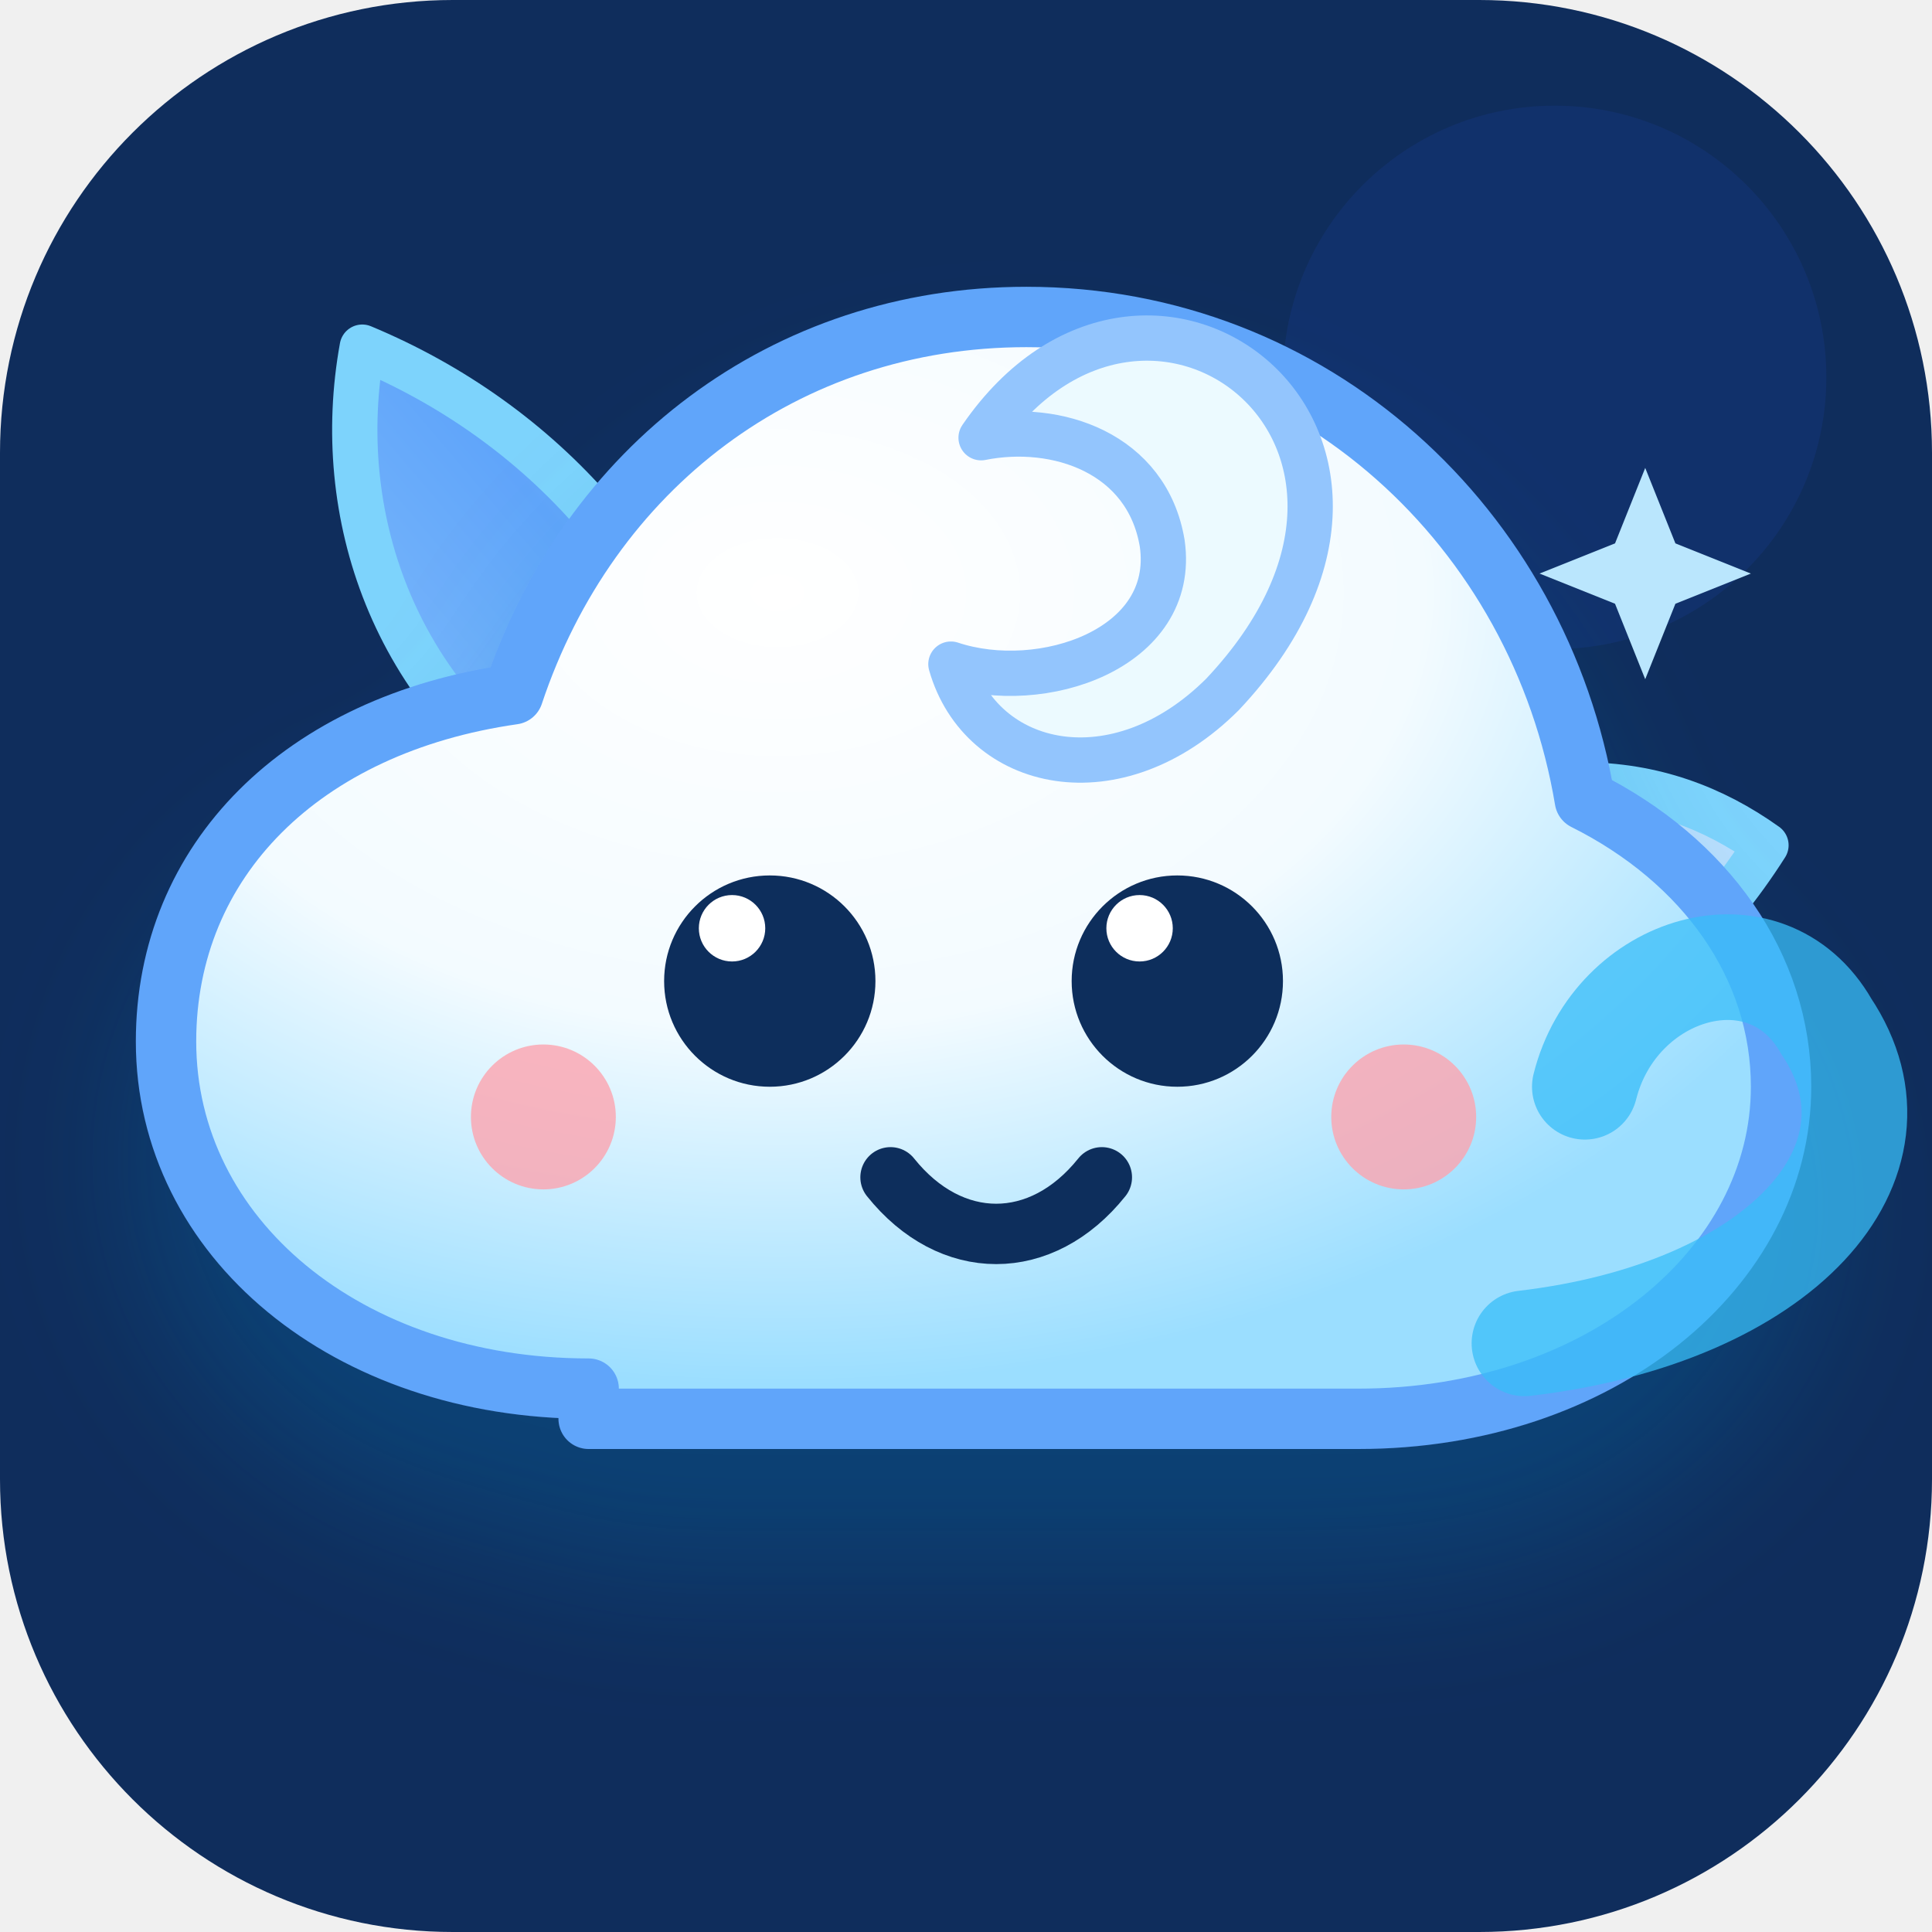
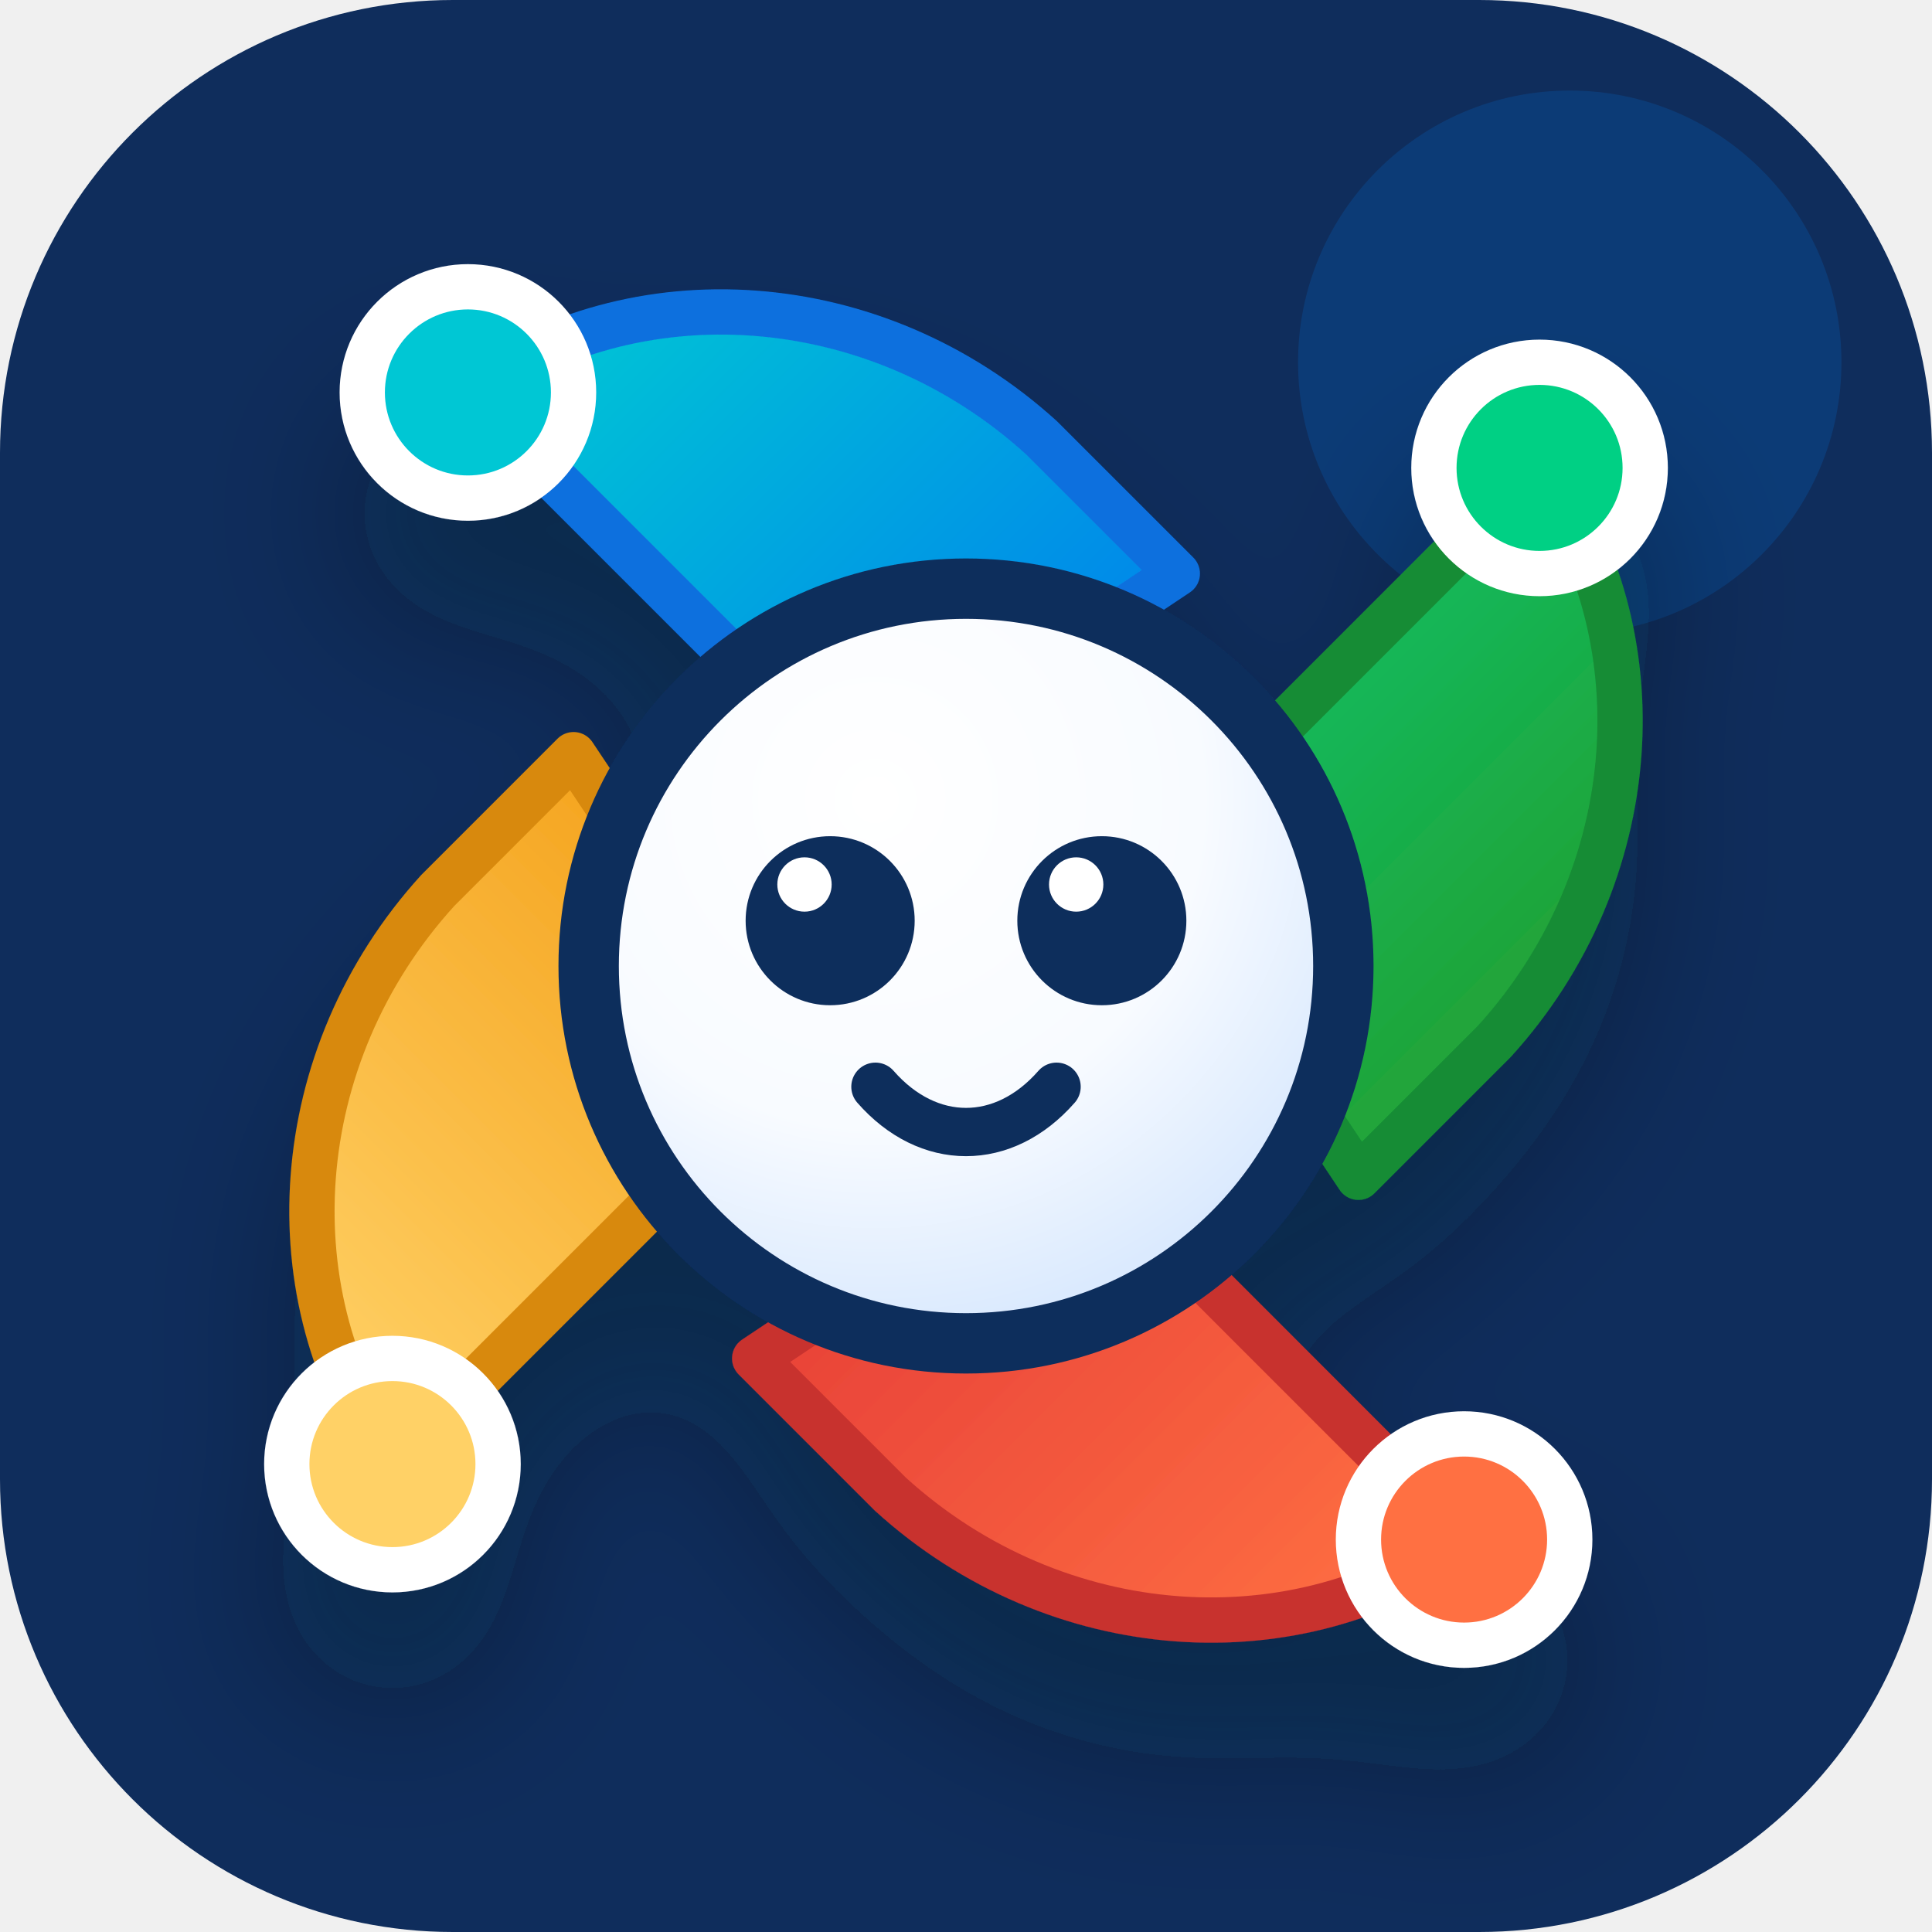
<svg xmlns="http://www.w3.org/2000/svg" viewBox="0 0 128 128">
  <defs>
-     <radialGradient id="body" cx="38%" cy="25%" r="72%">
+     <radialGradient id="hub" cx="38%" cy="28%" r="70%">
      <stop stop-color="#FFFFFF" />
-       <stop offset="0.55" stop-color="#F3FBFF" />
-       <stop offset="1" stop-color="#9BDEFF" />
+       <stop offset="0.62" stop-color="#F8FBFF" />
+       <stop offset="1" stop-color="#DBEAFE" />
    </radialGradient>
-     <linearGradient id="wing" x1="18" x2="112" y1="104" y2="24" gradientUnits="userSpaceOnUse">
-       <stop stop-color="#BAE6FD" />
-       <stop offset="0.48" stop-color="#60A5FA" />
-       <stop offset="1" stop-color="#E0F7FF" />
+     <linearGradient id="blue" x1="28" x2="64" y1="28" y2="64" gradientUnits="userSpaceOnUse">
+       <stop stop-color="#00C7D4" />
+       <stop offset="1" stop-color="#017CEE" />
+     </linearGradient>
+     <linearGradient id="green" x1="64" x2="100" y1="28" y2="64" gradientUnits="userSpaceOnUse">
+       <stop stop-color="#00D084" />
+       <stop offset="1" stop-color="#20A53A" />
+     </linearGradient>
+     <linearGradient id="red" x1="100" x2="64" y1="100" y2="64" gradientUnits="userSpaceOnUse">
+       <stop stop-color="#FF7043" />
+       <stop offset="1" stop-color="#E43936" />
+     </linearGradient>
+     <linearGradient id="gold" x1="28" x2="64" y1="100" y2="64" gradientUnits="userSpaceOnUse">
+       <stop stop-color="#FFD166" />
+       <stop offset="1" stop-color="#F39C12" />
    </linearGradient>
    <filter id="shadow" x="-30%" y="-30%" width="160%" height="170%">
-       <feDropShadow dx="0" dy="8" stdDeviation="5" flood-color="#0284C7" flood-opacity="0.24" />
+       <feDropShadow dx="0" dy="8" stdDeviation="5" flood-color="#0F172A" flood-opacity="0.28" />
    </filter>
  </defs>
  <rect width="128" height="128" rx="30" fill="#0F2D5C" />
-   <circle cx="103" cy="25" r="18" fill="#1E40AF" opacity="0.18" />
-   <path d="M37 53C26 46 22 34 24 23c12 5 21 15 24 28z" fill="url(#wing)" stroke="#7DD3FC" stroke-width="3" stroke-linejoin="round" />
-   <path d="M88 57c13-7 22-6 29-1-7 11-18 17-30 16z" fill="url(#wing)" stroke="#7DD3FC" stroke-width="3" stroke-linejoin="round" />
+   <circle cx="104" cy="24" r="18" fill="#017CEE" opacity="0.18" />
  <g filter="url(#shadow)">
-     <path d="M39 92c-16 0-28-10-28-23 0-12 9-21 23-23 5-15 18-25 34-25 19 0 34 14 37 32 8 4 13 11 13 19 0 12-12 22-28 22H39Z" fill="url(#body)" stroke="#60A5FA" stroke-width="4" stroke-linejoin="round" />
-     <path d="M65 29c11-16 32 0 16 17-7 7-16 5-18-2 6 2 15-1 14-8-1-6-7-8-12-7z" fill="#ECFAFF" stroke="#93C5FD" stroke-width="3" stroke-linejoin="round" />
-     <circle cx="51" cy="65" r="7" fill="#0F2D5C" />
-     <circle cx="78" cy="65" r="7" fill="#0F2D5C" />
-     <circle cx="48.5" cy="61.5" r="2.2" fill="#FFFFFF" />
-     <circle cx="75.5" cy="61.5" r="2.2" fill="#FFFFFF" />
-     <circle cx="36" cy="74" r="4.8" fill="#FDA4AF" opacity="0.8" />
-     <circle cx="93" cy="74" r="4.8" fill="#FDA4AF" opacity="0.8" />
-     <path d="M59 78c4 5 10 5 14 0" fill="none" stroke="#0F2D5C" stroke-width="4" stroke-linecap="round" />
+     <path d="M57 52 31 26c11-8 27-7 38 3l9 9z" fill="url(#blue)" stroke="#0F6FDE" stroke-width="3" stroke-linejoin="round" />
+     <path d="M76 57 102 31c8 11 7 27-3 38l-9 9z" fill="url(#green)" stroke="#168C35" stroke-width="3" stroke-linejoin="round" />
+     <path d="M71 76 97 102c-11 8-27 7-38-3l-9-9z" fill="url(#red)" stroke="#C8322F" stroke-width="3" stroke-linejoin="round" />
+     <path d="M52 71 26 97c-8-11-7-27 3-38l9-9z" fill="url(#gold)" stroke="#D8890F" stroke-width="3" stroke-linejoin="round" />
+     <circle cx="31" cy="26" r="7" fill="#00C7D4" stroke="#FFFFFF" stroke-width="3" />
+     <circle cx="102" cy="31" r="7" fill="#00D084" stroke="#FFFFFF" stroke-width="3" />
+     <circle cx="97" cy="102" r="7" fill="#FF7043" stroke="#FFFFFF" stroke-width="3" />
+     <circle cx="26" cy="97" r="7" fill="#FFD166" stroke="#FFFFFF" stroke-width="3" />
+     <circle cx="64" cy="64" r="25" fill="url(#hub)" stroke="#0F2D5C" stroke-width="4" />
+     <circle cx="55" cy="61" r="5.6" fill="#0F2D5C" />
+     <circle cx="73" cy="61" r="5.6" fill="#0F2D5C" />
+     <circle cx="53.3" cy="58.6" r="1.8" fill="#FFFFFF" />
+     <circle cx="71.3" cy="58.6" r="1.8" fill="#FFFFFF" />
+     <path d="M58 72c3.5 4 8.5 4 12 0" fill="none" stroke="#0F2D5C" stroke-width="3.2" stroke-linecap="round" />
  </g>
-   <path d="M101 89c17-2 26-12 20-21-4-7-14-4-16 4" fill="none" stroke="#38BDF8" stroke-width="7" stroke-linecap="round" opacity="0.75" />
-   <path d="M109 31l2 5 5 2-5 2-2 5-2-5-5-2 5-2z" fill="#BAE6FD" />
</svg>
